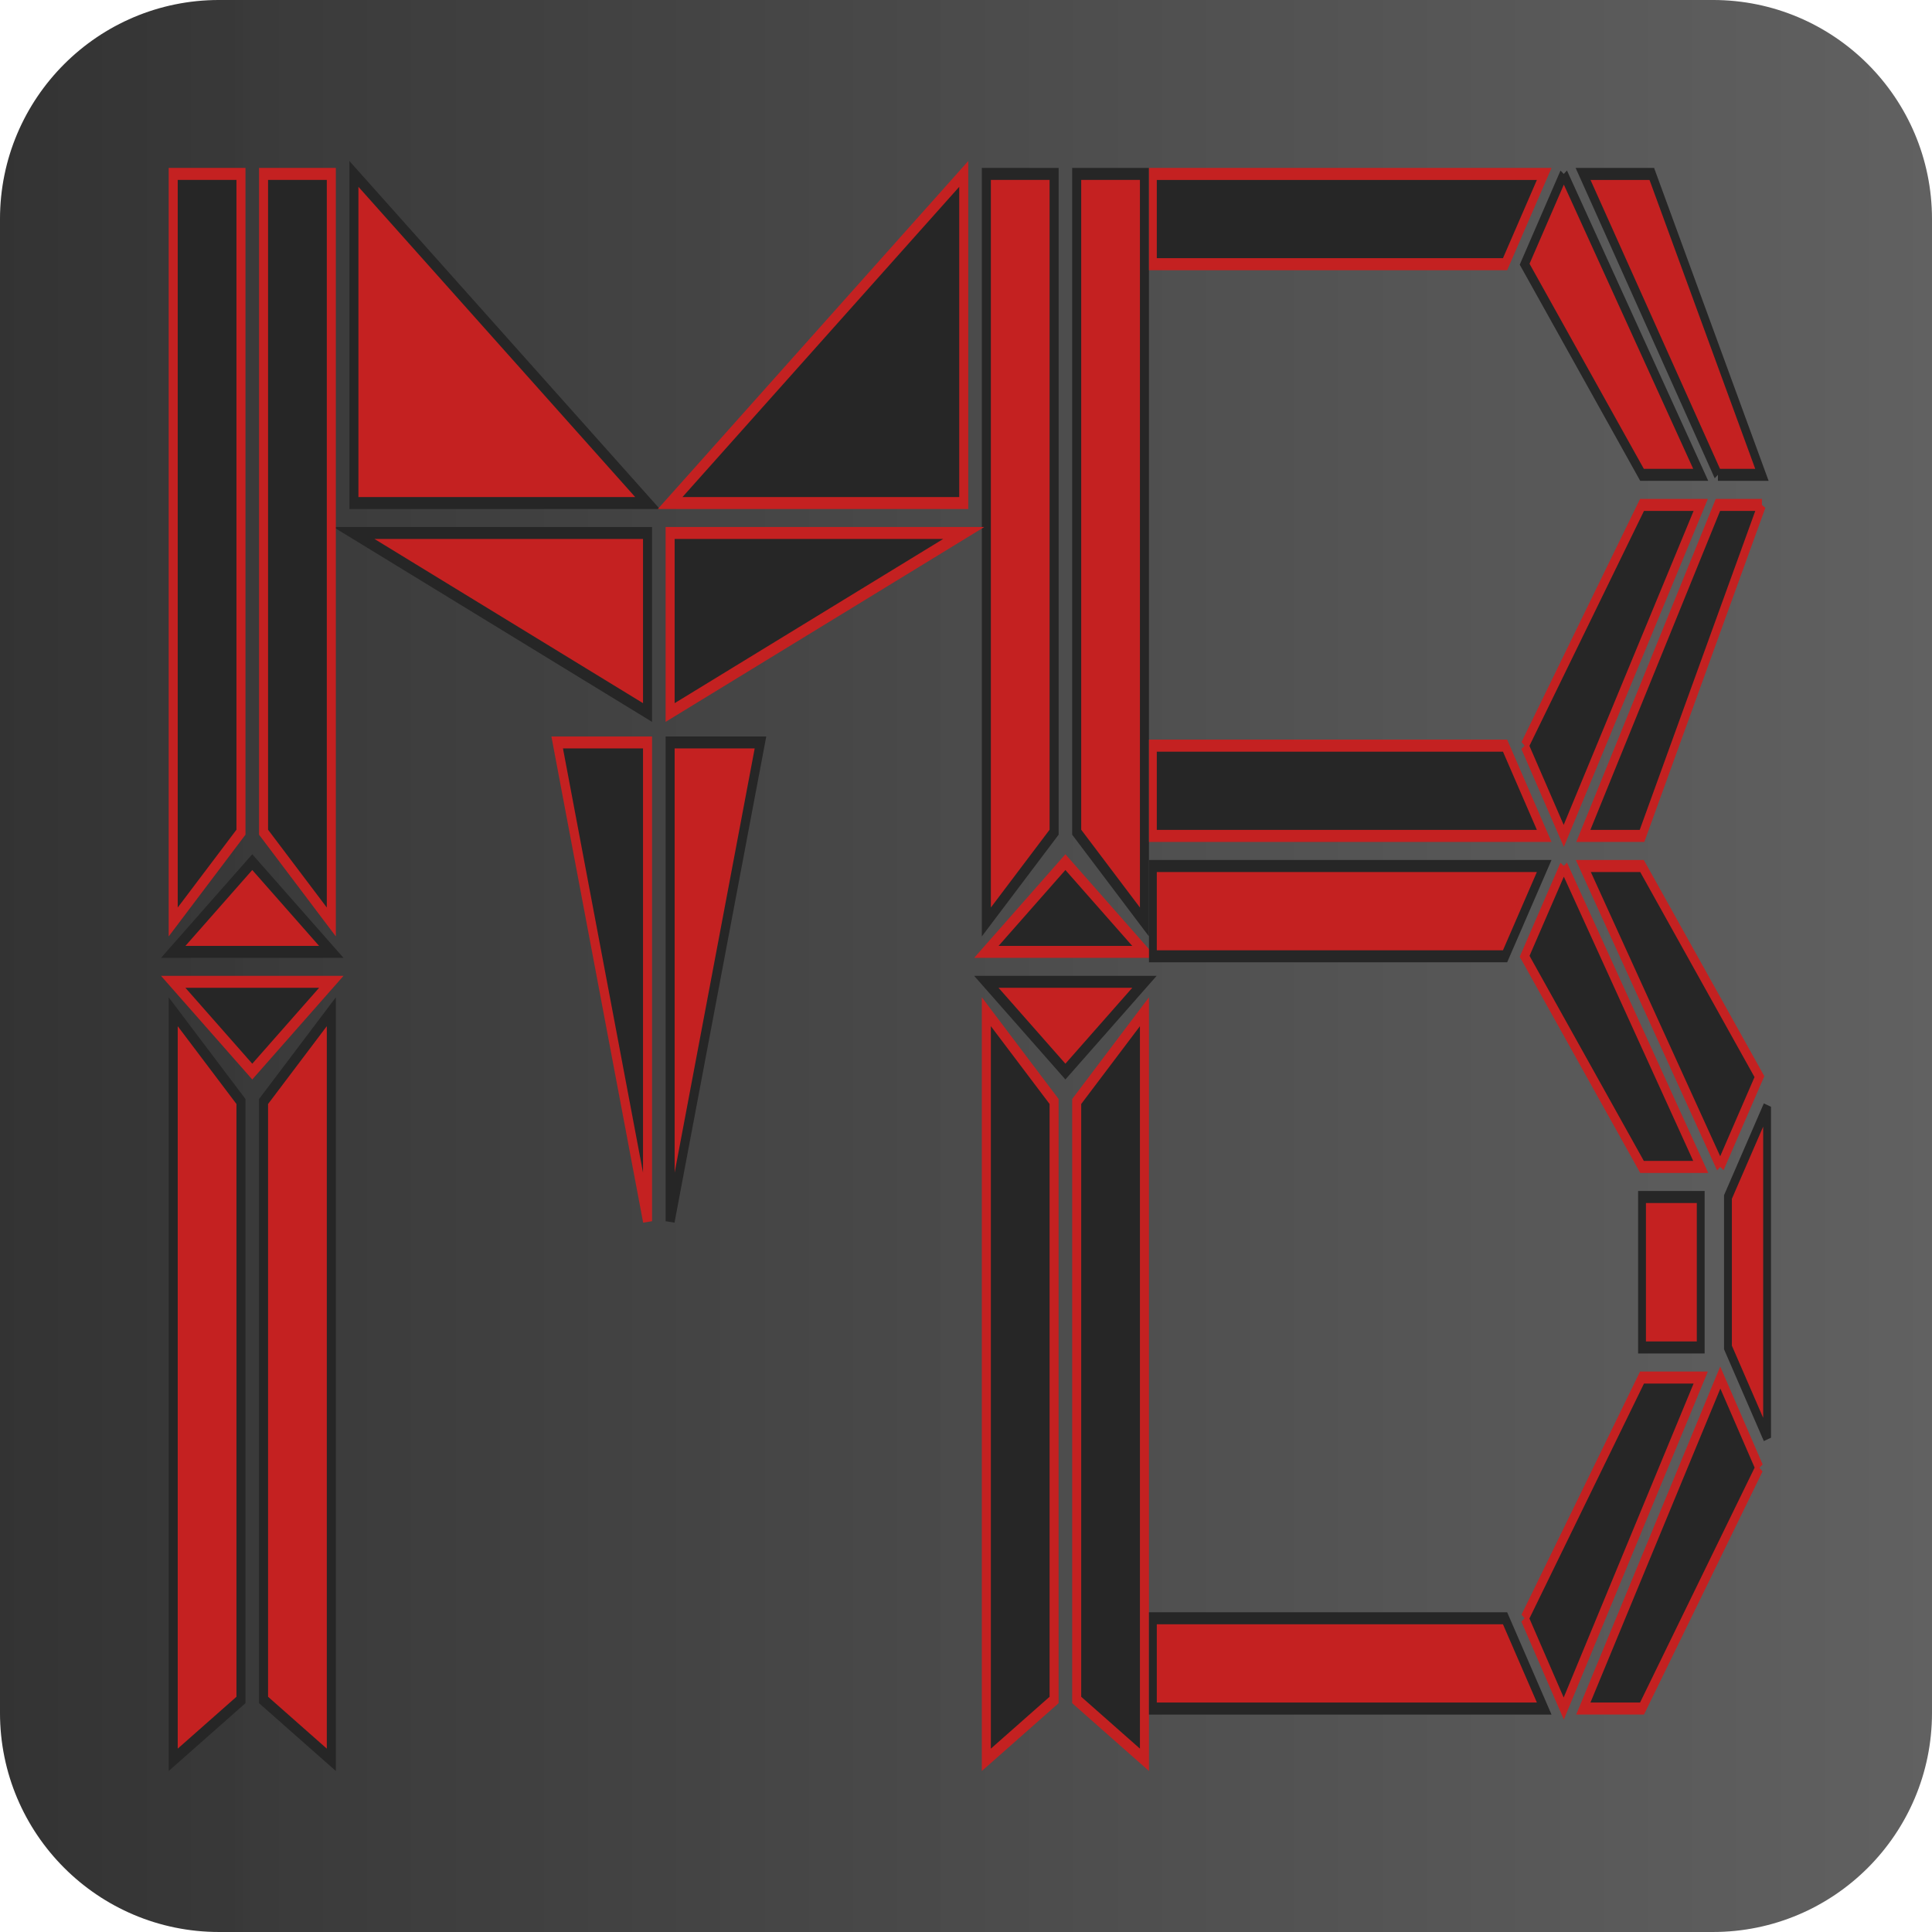
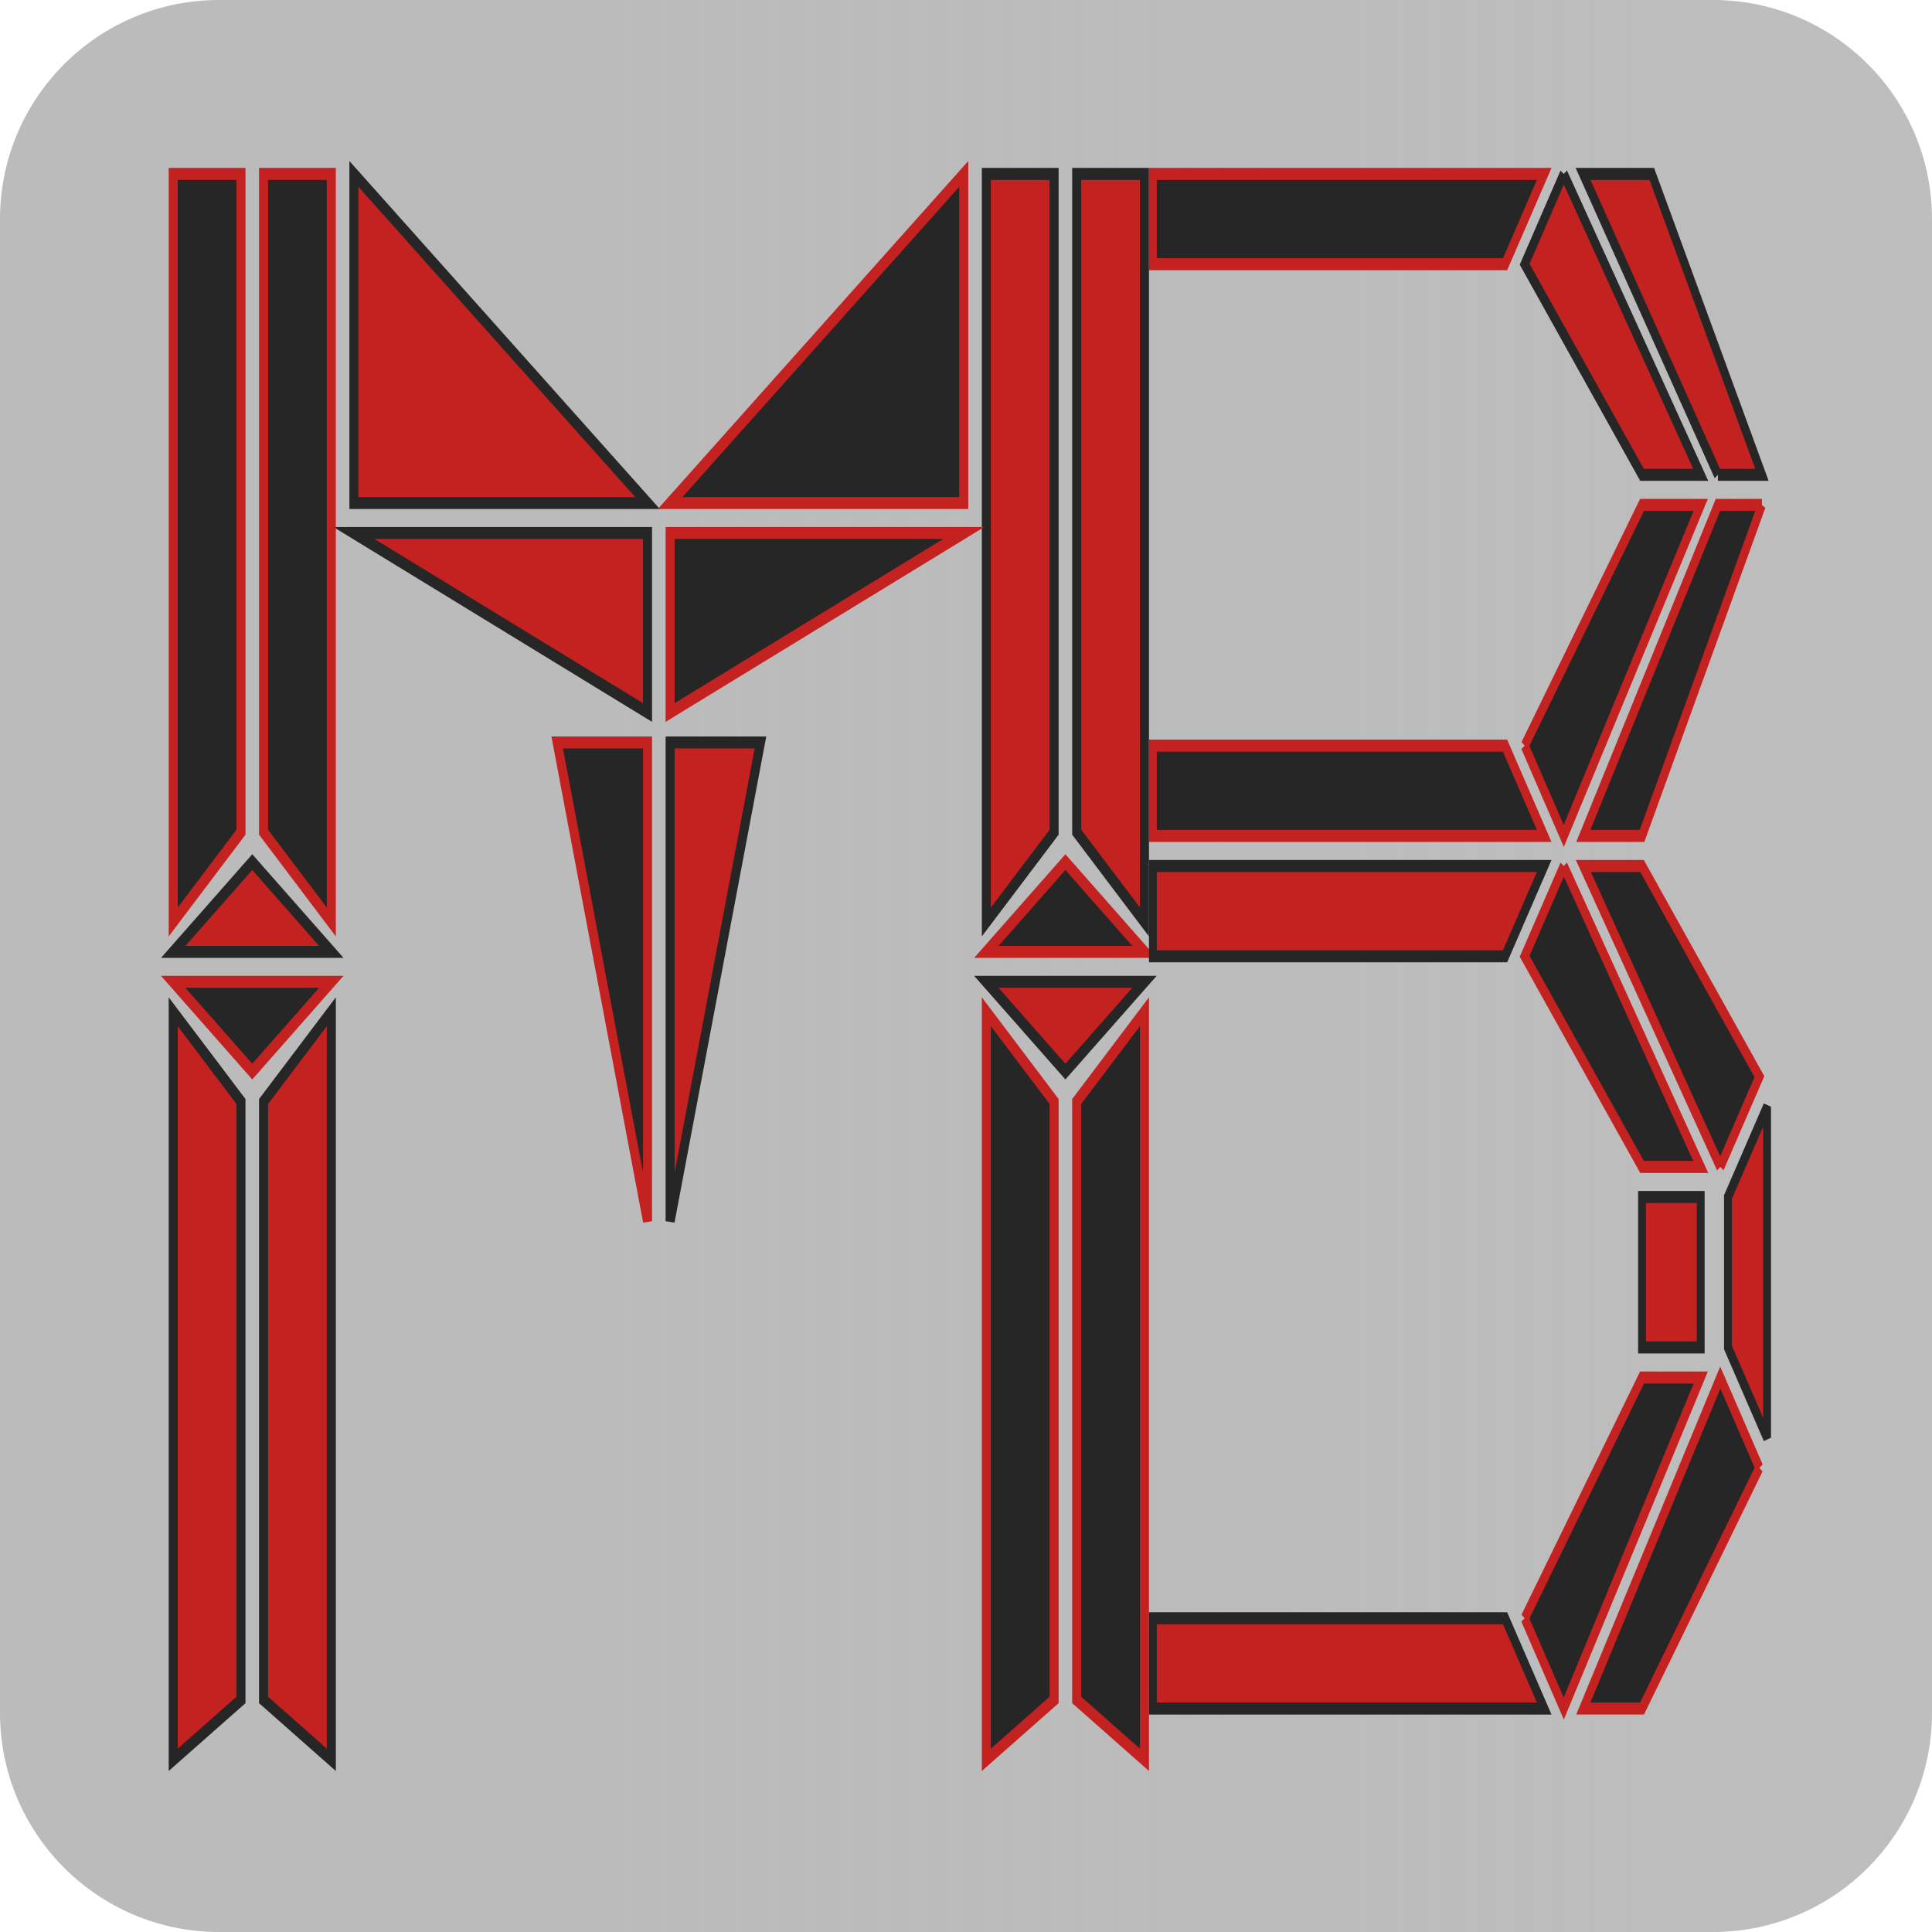
<svg xmlns="http://www.w3.org/2000/svg" xmlns:xlink="http://www.w3.org/1999/xlink" width="120" height="120" viewBox="0 0 120 120" version="1.1" id="svg5">
  <defs id="defs2">
    <linearGradient id="linearGradient6240">
      <stop style="stop-color:#831616;stop-opacity:1;" offset="0" id="stop6236" />
      <stop style="stop-color:#831616;stop-opacity:0.382;" offset="1" id="stop6238" />
-     </linearGradient>
-     <linearGradient id="linearGradient6218">
-       <stop style="stop-color:#333333;stop-opacity:1;" offset="0" id="stop6214" />
-       <stop style="stop-color:#404040;stop-opacity:0.827;" offset="1" id="stop6216" />
    </linearGradient>
    <filter y="-0.028" height="1.06" style="color-interpolation-filters:sRGB" id="filter2151" x="-0.07" width="1.132">
      <feGaussianBlur stdDeviation="0.5" result="result6" id="feGaussianBlur2141" />
      <feComposite result="result8" in="SourceGraphic" operator="atop" in2="result6" id="feComposite2143" />
      <feComposite result="result9" operator="over" in2="SourceAlpha" in="result8" id="feComposite2145" />
      <feColorMatrix values="1 0 0 0 0 0 1 0 0 0 0 0 1 0 0 0 0 0 1 0 " result="result10" id="feColorMatrix2147" />
      <feBlend in="result10" mode="normal" in2="result6" id="feBlend2149" />
    </filter>
    <filter style="color-interpolation-filters:sRGB" id="filter2281" x="-0.353" y="-0.15" width="1.838" height="1.364">
      <feColorMatrix result="result1" id="feColorMatrix2253" type="matrix" values="1 0 0 0 0 0 0 0 1 0 0 0 0 0 0 0.21 0.72 0.07 0 0" />
      <feColorMatrix values="1 0 0 0 0 0 1 0 0 0 0 0 1 0 0 0 0 0 2 0 " result="result9" id="feColorMatrix2255" />
      <feComposite in2="result9" in="SourceGraphic" operator="in" result="result4" id="feComposite2257" />
      <feFlood result="result2" flood-color="rgb(0,0,0)" id="feFlood2259" />
      <feComposite in2="result9" operator="in" result="result10" id="feComposite2261" />
      <feComposite in2="result4" operator="atop" id="feComposite2263" />
      <feGaussianBlur stdDeviation="3" result="result8" id="feGaussianBlur2265" />
      <feOffset dx="3" dy="3" result="result3" in="result8" id="feOffset2267" />
      <feFlood flood-opacity="1" flood-color="rgb(219,173,62)" result="result5" id="feFlood2269" />
      <feMerge result="result6" id="feMerge2277">
        <feMergeNode in="result5" id="feMergeNode2271" />
        <feMergeNode in="result3" id="feMergeNode2273" />
        <feMergeNode in="result4" id="feMergeNode2275" />
      </feMerge>
      <feComposite in2="SourceGraphic" operator="in" result="result7" id="feComposite2279" />
    </filter>
-     <linearGradient xlink:href="#linearGradient6218" id="linearGradient6220" x1="936.338" y1="739.656" x2="1057.338" y2="739.656" gradientUnits="userSpaceOnUse" />
-     <linearGradient xlink:href="#linearGradient6240" id="linearGradient6244" x1="936.338" y1="739.656" x2="1057.338" y2="739.656" gradientUnits="userSpaceOnUse" />
+     <linearGradient xlink:href="#linearGradient6218-9" id="linearGradient6220-7" x1="936.338" y1="739.656" x2="1057.338" y2="739.656" gradientUnits="userSpaceOnUse" gradientTransform="translate(-5.3e-5)" />
+     <linearGradient id="linearGradient6218-9">
+       <stop style="stop-color:#adadad;stop-opacity:0.83;" offset="0.179" id="stop6214-3" />
+       <stop style="stop-color:#bebebe;stop-opacity:1;" offset="1" id="stop6216-8" />
+     </linearGradient>
+     <linearGradient xlink:href="#linearGradient6240" id="linearGradient740" gradientUnits="userSpaceOnUse" x1="936.338" y1="739.656" x2="1057.338" y2="739.656" gradientTransform="translate(-5.3e-5)" />
  </defs>
  <g id="layer2" style="fill:#f0470f;fill-opacity:1;stroke:#000000;stroke-opacity:1" transform="translate(-936.8382,-679.6564)">
-     <rect style="fill:url(#linearGradient6220);fill-opacity:1;stroke:url(#linearGradient6244);stroke-width:0;stroke-dasharray:none;stroke-opacity:1" id="rect6003" width="120" height="120" x="936.838" y="679.656" ry="13.607" />
+     <rect style="fill:url(#linearGradient6220-7);fill-opacity:1;stroke:url(#linearGradient740);stroke-width:0;stroke-dasharray:none;stroke-opacity:1" id="rect6003-4" width="120" height="120" x="936.838" y="679.656" ry="13.607" />
    <g id="g5949" transform="matrix(1.000009,0,0,0.9999597,-1.326366,2.431462)">
      <g id="g1467" transform="matrix(0.7714318,0,0,0.8825053,265.7425,99.00934)" style="stroke:#dd0e0e;stroke-opacity:0.75">
        <g id="g6988" style="fill:#c42121;fill-opacity:1;stroke:#262626;stroke-width:2;stroke-dasharray:none;stroke-opacity:1" transform="matrix(0.3637174,0,0,0.421219,881.9522,663.2566)">
          <path id="path5222" style="fill:#c42121;fill-opacity:1;stroke:#262626;stroke-width:2;stroke-dasharray:none;stroke-opacity:1" d="M 10,150 V 275 L 25,265 V 165 Z m 35,0 -15,15 v 100 l 15,10 z" />
          <path style="fill:#c42121;fill-opacity:1;stroke:#262626;stroke-width:2;stroke-dasharray:none;stroke-opacity:1" d="m 10,140 17.5,-15 17.5,15 z" id="path5216" />
          <g id="g6962" style="fill:#c42121;fill-opacity:1;stroke:#262626;stroke-width:2;stroke-dasharray:none;stroke-opacity:1">
            <path id="rect3575" style="fill:#c42121;fill-opacity:1;stroke:#262626;stroke-width:2;stroke-dasharray:none;stroke-opacity:1" d="m 50,10 65,55 v 0 H 50 Z" />
            <path id="path5160" style="fill:#c42121;fill-opacity:1;stroke:#262626;stroke-width:2;stroke-dasharray:none;stroke-opacity:1" d="M 115,100 50,70 v 0 h 65 z" />
          </g>
          <path id="path5253" style="fill:#c42121;fill-opacity:1;stroke:#262626;stroke-width:2;stroke-dasharray:none;stroke-opacity:1" d="m 140,105 -20,80 v 0 -80 z" />
          <g id="g6876" style="fill:#c42121;fill-opacity:1;stroke:#262626;stroke-width:2;stroke-dasharray:none;stroke-opacity:1">
            <path style="fill:#c42121;fill-opacity:1;stroke:#262626;stroke-width:2;stroke-dasharray:none;stroke-opacity:1" d="m 210,10 h 15 V 135 l -15,-15 z" id="path5255" />
            <path style="fill:#c42121;fill-opacity:1;stroke:#262626;stroke-width:2;stroke-dasharray:none;stroke-opacity:1" d="M 205,10 H 190 V 135 l 15,-15 z" id="path5257" />
          </g>
          <path style="fill:#c42121;fill-opacity:1;stroke:#262626;stroke-width:2;stroke-dasharray:none;stroke-opacity:1" d="m 190,145 17.5,15 17.5,-15 z" id="path5261" />
        </g>
        <g id="g7051" style="fill:#262626;fill-opacity:1;stroke:#c42121;stroke-width:2;stroke-dasharray:none;stroke-opacity:1" transform="matrix(0.3637174,0,0,0.421219,881.9522,663.2566)">
          <path id="path5182" style="fill:#262626;fill-opacity:1;stroke:#c42121;stroke-width:2;stroke-dasharray:none;stroke-opacity:1" d="m 95,105 20,80 v 0 -80 z" />
          <g id="g6872" style="fill:#262626;fill-opacity:1;stroke:#c42121;stroke-width:2;stroke-dasharray:none;stroke-opacity:1">
            <path style="fill:#262626;fill-opacity:1;stroke:#c42121;stroke-width:2;stroke-dasharray:none;stroke-opacity:1" d="M 25,10 H 10 v 125 l 15,-15 z" id="path5212" />
            <path style="fill:#262626;fill-opacity:1;stroke:#c42121;stroke-width:2;stroke-dasharray:none;stroke-opacity:1" d="M 30,10 H 45 V 135 L 30,120 Z" id="path5214" />
          </g>
          <path style="fill:#262626;fill-opacity:1;stroke:#c42121;stroke-width:2;stroke-dasharray:none;stroke-opacity:1" d="M 45,145 27.5,160 10,145 Z" id="path5220" />
          <g id="g6958" style="fill:#262626;fill-opacity:1;stroke:#c42121;stroke-width:2;stroke-dasharray:none;stroke-opacity:1">
            <path id="path5249" style="fill:#262626;fill-opacity:1;stroke:#c42121;stroke-width:2;stroke-dasharray:none;stroke-opacity:1" d="M 185,10 120,65 v 0 h 65 z" />
            <path id="path5251" style="fill:#262626;fill-opacity:1;stroke:#c42121;stroke-width:2;stroke-dasharray:none;stroke-opacity:1" d="m 120,100 65,-30 v 0 h -65 z" />
          </g>
          <path style="fill:#262626;fill-opacity:1;stroke:#c42121;stroke-width:2;stroke-dasharray:none;stroke-opacity:1" d="M 225,140 207.5,125 190,140 Z" id="path5259" />
          <path id="path5263" style="fill:#262626;fill-opacity:1;stroke:#c42121;stroke-width:2;stroke-dasharray:none;stroke-opacity:1" d="M 225,150 V 275 L 210,265 V 165 Z m -35,0 15,15 v 100 l -15,10 z" />
        </g>
      </g>
      <g id="g1162" transform="matrix(2.254024,0,0,2.011271,-549.7634,-277.301)" style="stroke:#dd0e0e;stroke-opacity:0.75">
        <g id="g7023" style="fill:#c42121;fill-opacity:1;stroke:#262626;stroke-width:2;stroke-dasharray:none;stroke-opacity:1" transform="matrix(0.1078275,0,0,0.1858566,659.844,478.286)">
          <g id="g6892" style="fill:#c42121;fill-opacity:1;stroke:#262626;stroke-width:2;stroke-dasharray:none;stroke-opacity:1" transform="translate(-32.84302,-0.9196781)">
            <path style="fill:#c42121;fill-opacity:1;stroke:#262626;stroke-width:2;stroke-dasharray:none;stroke-opacity:1" d="m 435,10 -10,15 30,35 h 15 L 435,10" id="path5305" />
            <path style="fill:#c42121;fill-opacity:1;stroke:#262626;stroke-width:2;stroke-dasharray:none;stroke-opacity:1" d="M 474.397,60 H 485.64 L 457.5,10 h -17.566 l 34.463,50" id="path5351" />
          </g>
          <g id="g6888" style="fill:#c42121;fill-opacity:1;stroke:#262626;stroke-width:2;stroke-dasharray:none;stroke-opacity:1" transform="translate(-32.84302,-0.9196781)">
            <path style="fill:#c42121;fill-opacity:1;stroke:#262626;stroke-width:2;stroke-dasharray:none;stroke-opacity:1" d="m 330,125 h 100 l -10,15 h -90 z" id="path5311" />
            <path style="fill:#c42121;fill-opacity:1;stroke:#262626;stroke-width:2;stroke-dasharray:none;stroke-opacity:1" d="M 330,265 H 430 L 420,250 H 330 Z" id="path5313" />
          </g>
          <g id="g6908" style="fill:#c42121;fill-opacity:1;stroke:#262626;stroke-width:2;stroke-dasharray:none;stroke-opacity:1" transform="translate(-32.84302,-0.9196781)">
            <path style="fill:#c42121;fill-opacity:1;stroke:#262626;stroke-width:2;stroke-dasharray:none;stroke-opacity:1" d="m 455,180 h 15 v 25 h -15 z" id="path5319" />
            <path style="fill:#c42121;fill-opacity:1;stroke:#262626;stroke-width:2;stroke-dasharray:none;stroke-opacity:1" d="m 476.96,180 10,-15 v 55 l -10,-15 z" id="path5347" />
          </g>
        </g>
        <g id="g7039" style="fill:#262626;fill-opacity:1;stroke:#c42121;stroke-width:2;stroke-dasharray:none;stroke-opacity:1" transform="matrix(0.1078275,0,0,0.1858566,656.3026,478.115)">
          <g id="g6884" style="fill:#262626;fill-opacity:1;stroke:#c42121;stroke-width:2;stroke-dasharray:none;stroke-opacity:1">
            <path style="fill:#262626;fill-opacity:1;stroke:#c42121;stroke-width:2;stroke-dasharray:none;stroke-opacity:1" d="M 330,10 H 430 L 420,25 H 330 Z" id="path5277" />
            <path style="fill:#262626;fill-opacity:1;stroke:#c42121;stroke-width:2;stroke-dasharray:none;stroke-opacity:1" d="M 330,120 H 430 L 420,105 H 330 Z" id="path5281" />
          </g>
          <g id="g6904" style="fill:#262626;fill-opacity:1;stroke:#c42121;stroke-width:2;stroke-dasharray:none;stroke-opacity:1">
            <path style="fill:#262626;fill-opacity:1;stroke:#c42121;stroke-width:2;stroke-dasharray:none;stroke-opacity:1" d="m 435,125 -10,15 30,35 h 15 l -35,-50" id="path5315" />
            <path style="fill:#262626;fill-opacity:1;stroke:#c42121;stroke-width:2;stroke-dasharray:none;stroke-opacity:1" d="m 475,175 10,-15 -30,-35 h -15 l 35,50" id="path5345" />
          </g>
          <g id="g6896" style="fill:#262626;fill-opacity:1;stroke:#c42121;stroke-width:2;stroke-dasharray:none;stroke-opacity:1">
            <path style="fill:#262626;fill-opacity:1;stroke:#c42121;stroke-width:2;stroke-dasharray:none;stroke-opacity:1" d="m 425,250 30,-40 h 15 l -35,55 -10,-15" id="path5317" />
            <path style="fill:#262626;fill-opacity:1;stroke:#c42121;stroke-width:2;stroke-dasharray:none;stroke-opacity:1" d="m 485,225 -30,40 h -15 l 35,-55 10,15" id="path5349" />
          </g>
          <g id="g6900" style="fill:#262626;fill-opacity:1;stroke:#c42121;stroke-width:2;stroke-dasharray:none;stroke-opacity:1">
            <path style="fill:#262626;fill-opacity:1;stroke:#c42121;stroke-width:2;stroke-dasharray:none;stroke-opacity:1" d="m 425,105 30,-40 h 15 l -35,55 -10,-15" id="path5309" />
            <path style="fill:#262626;fill-opacity:1;stroke:#c42121;stroke-width:2;stroke-dasharray:none;stroke-opacity:1" d="M 485.64,65 455,120 h -15 l 34.397,-55 h 11.243" id="path5353" />
          </g>
        </g>
      </g>
    </g>
  </g>
</svg>
